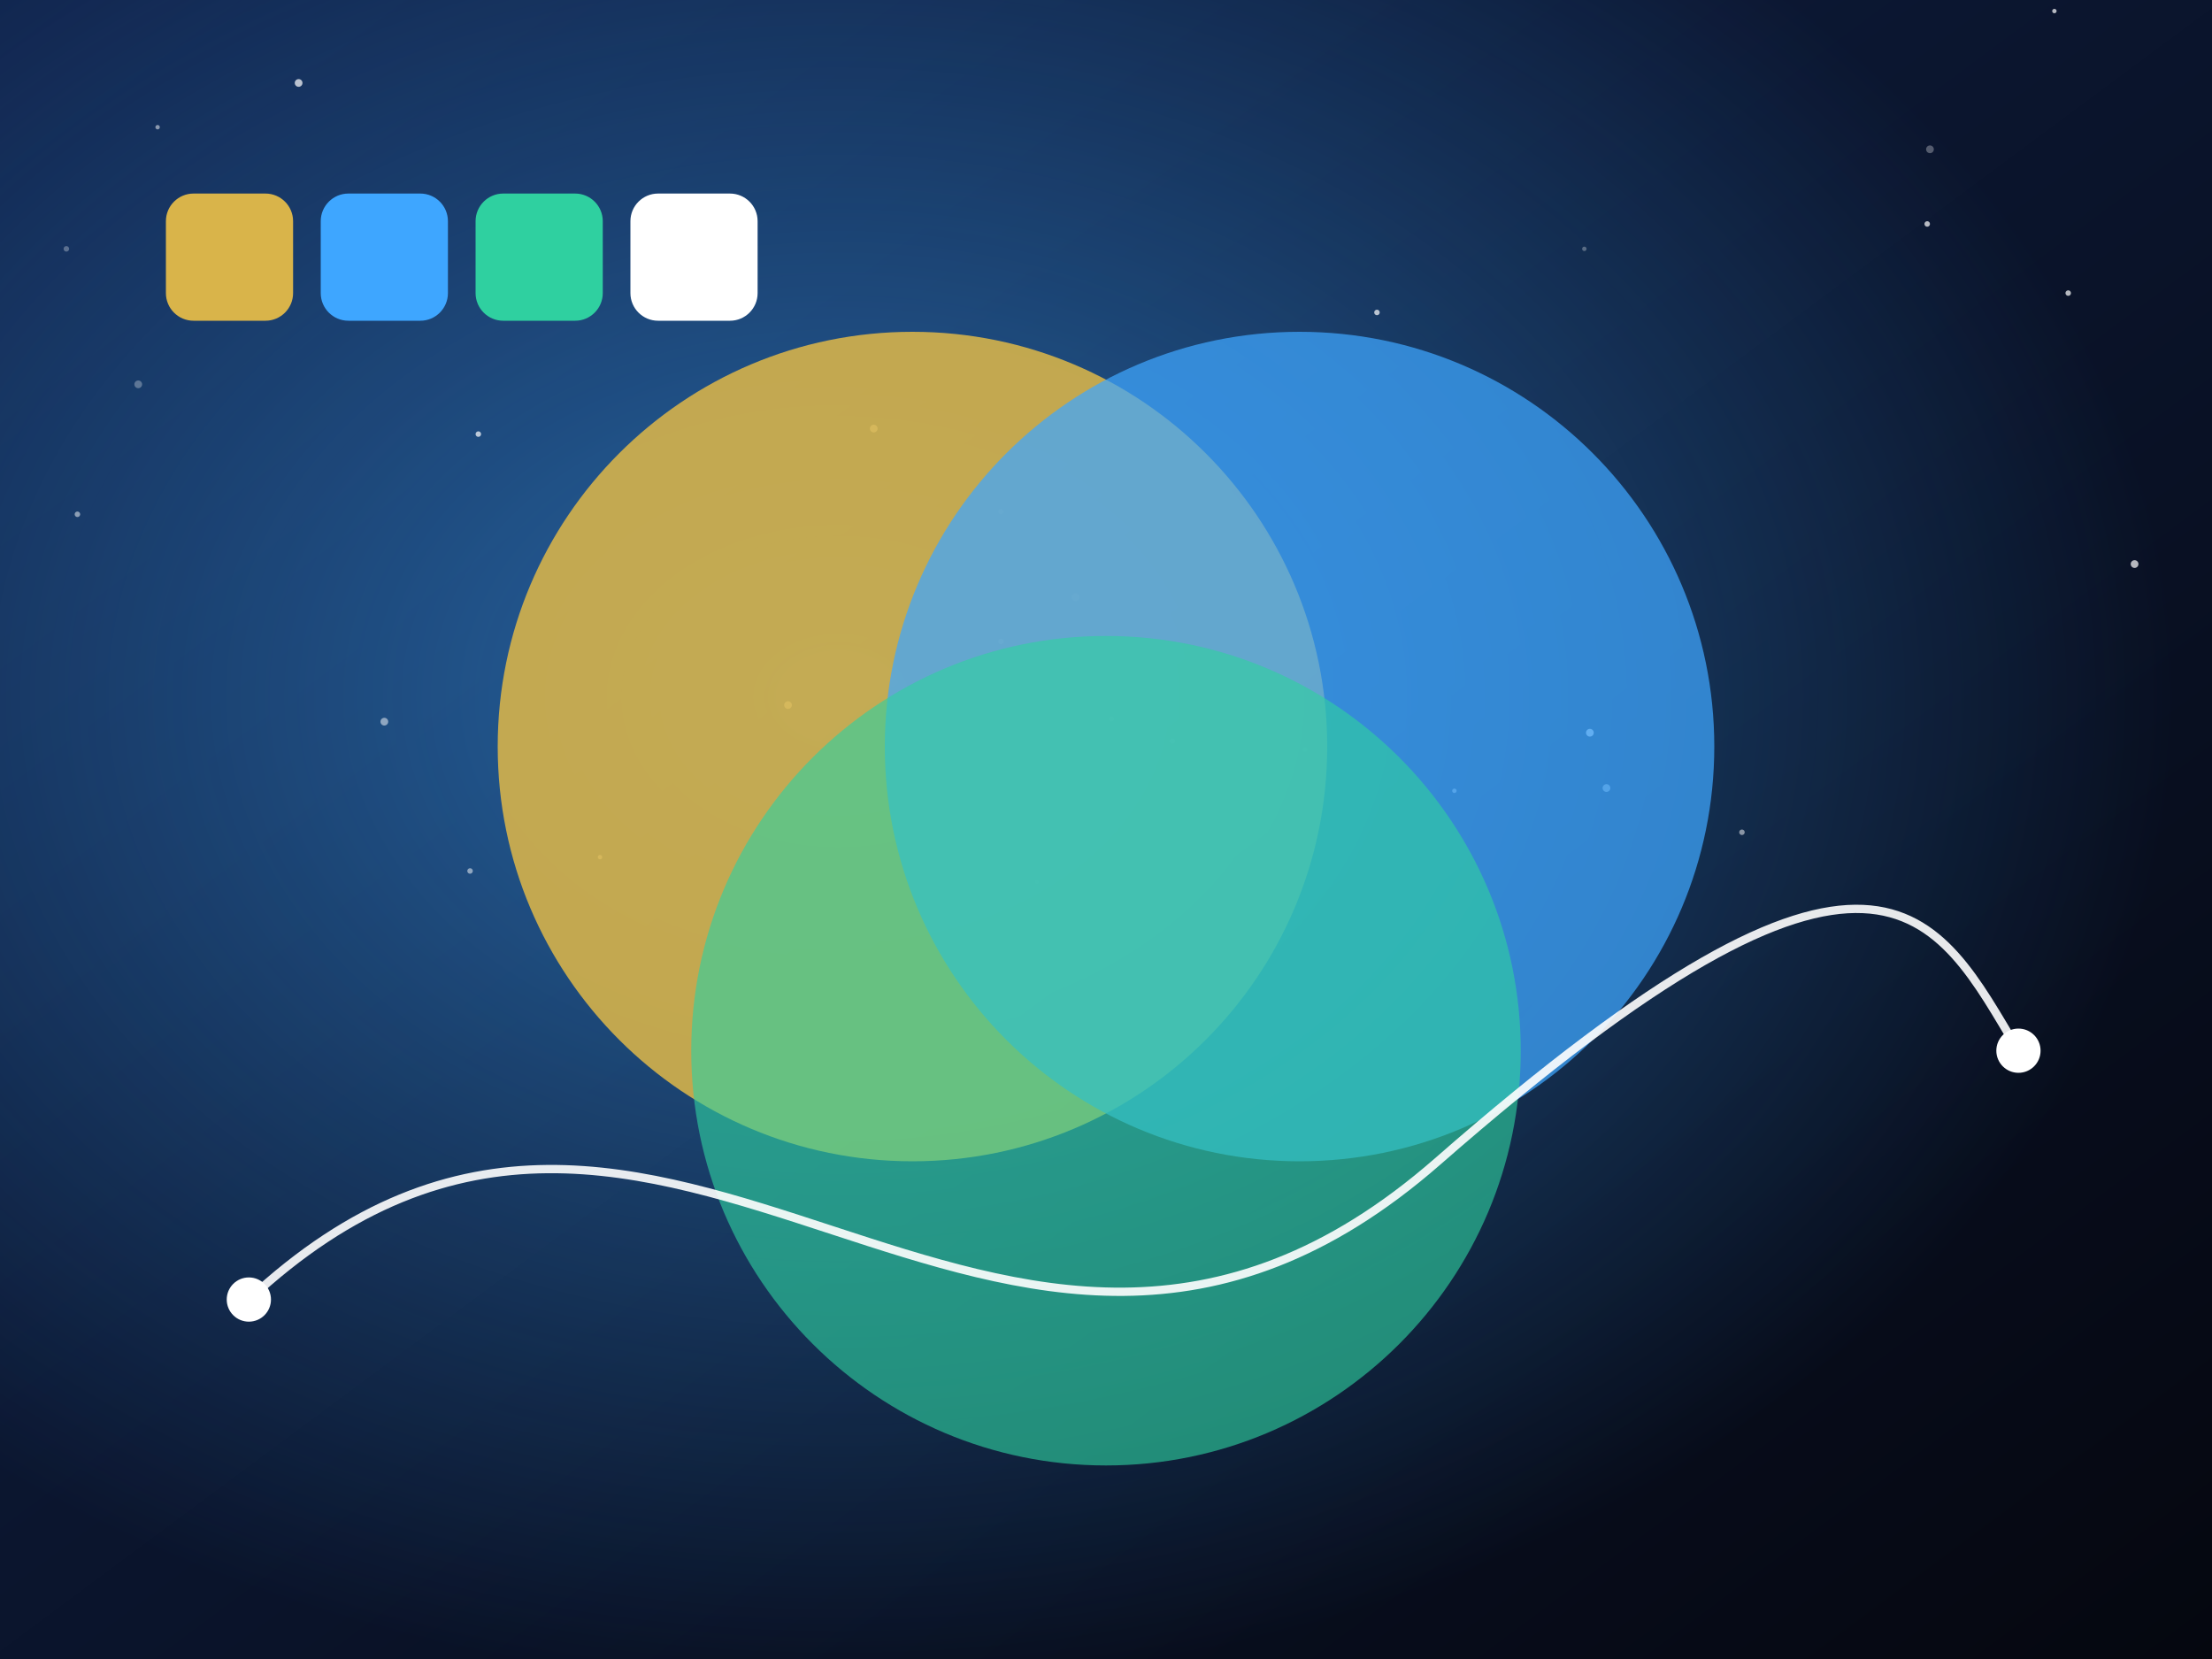
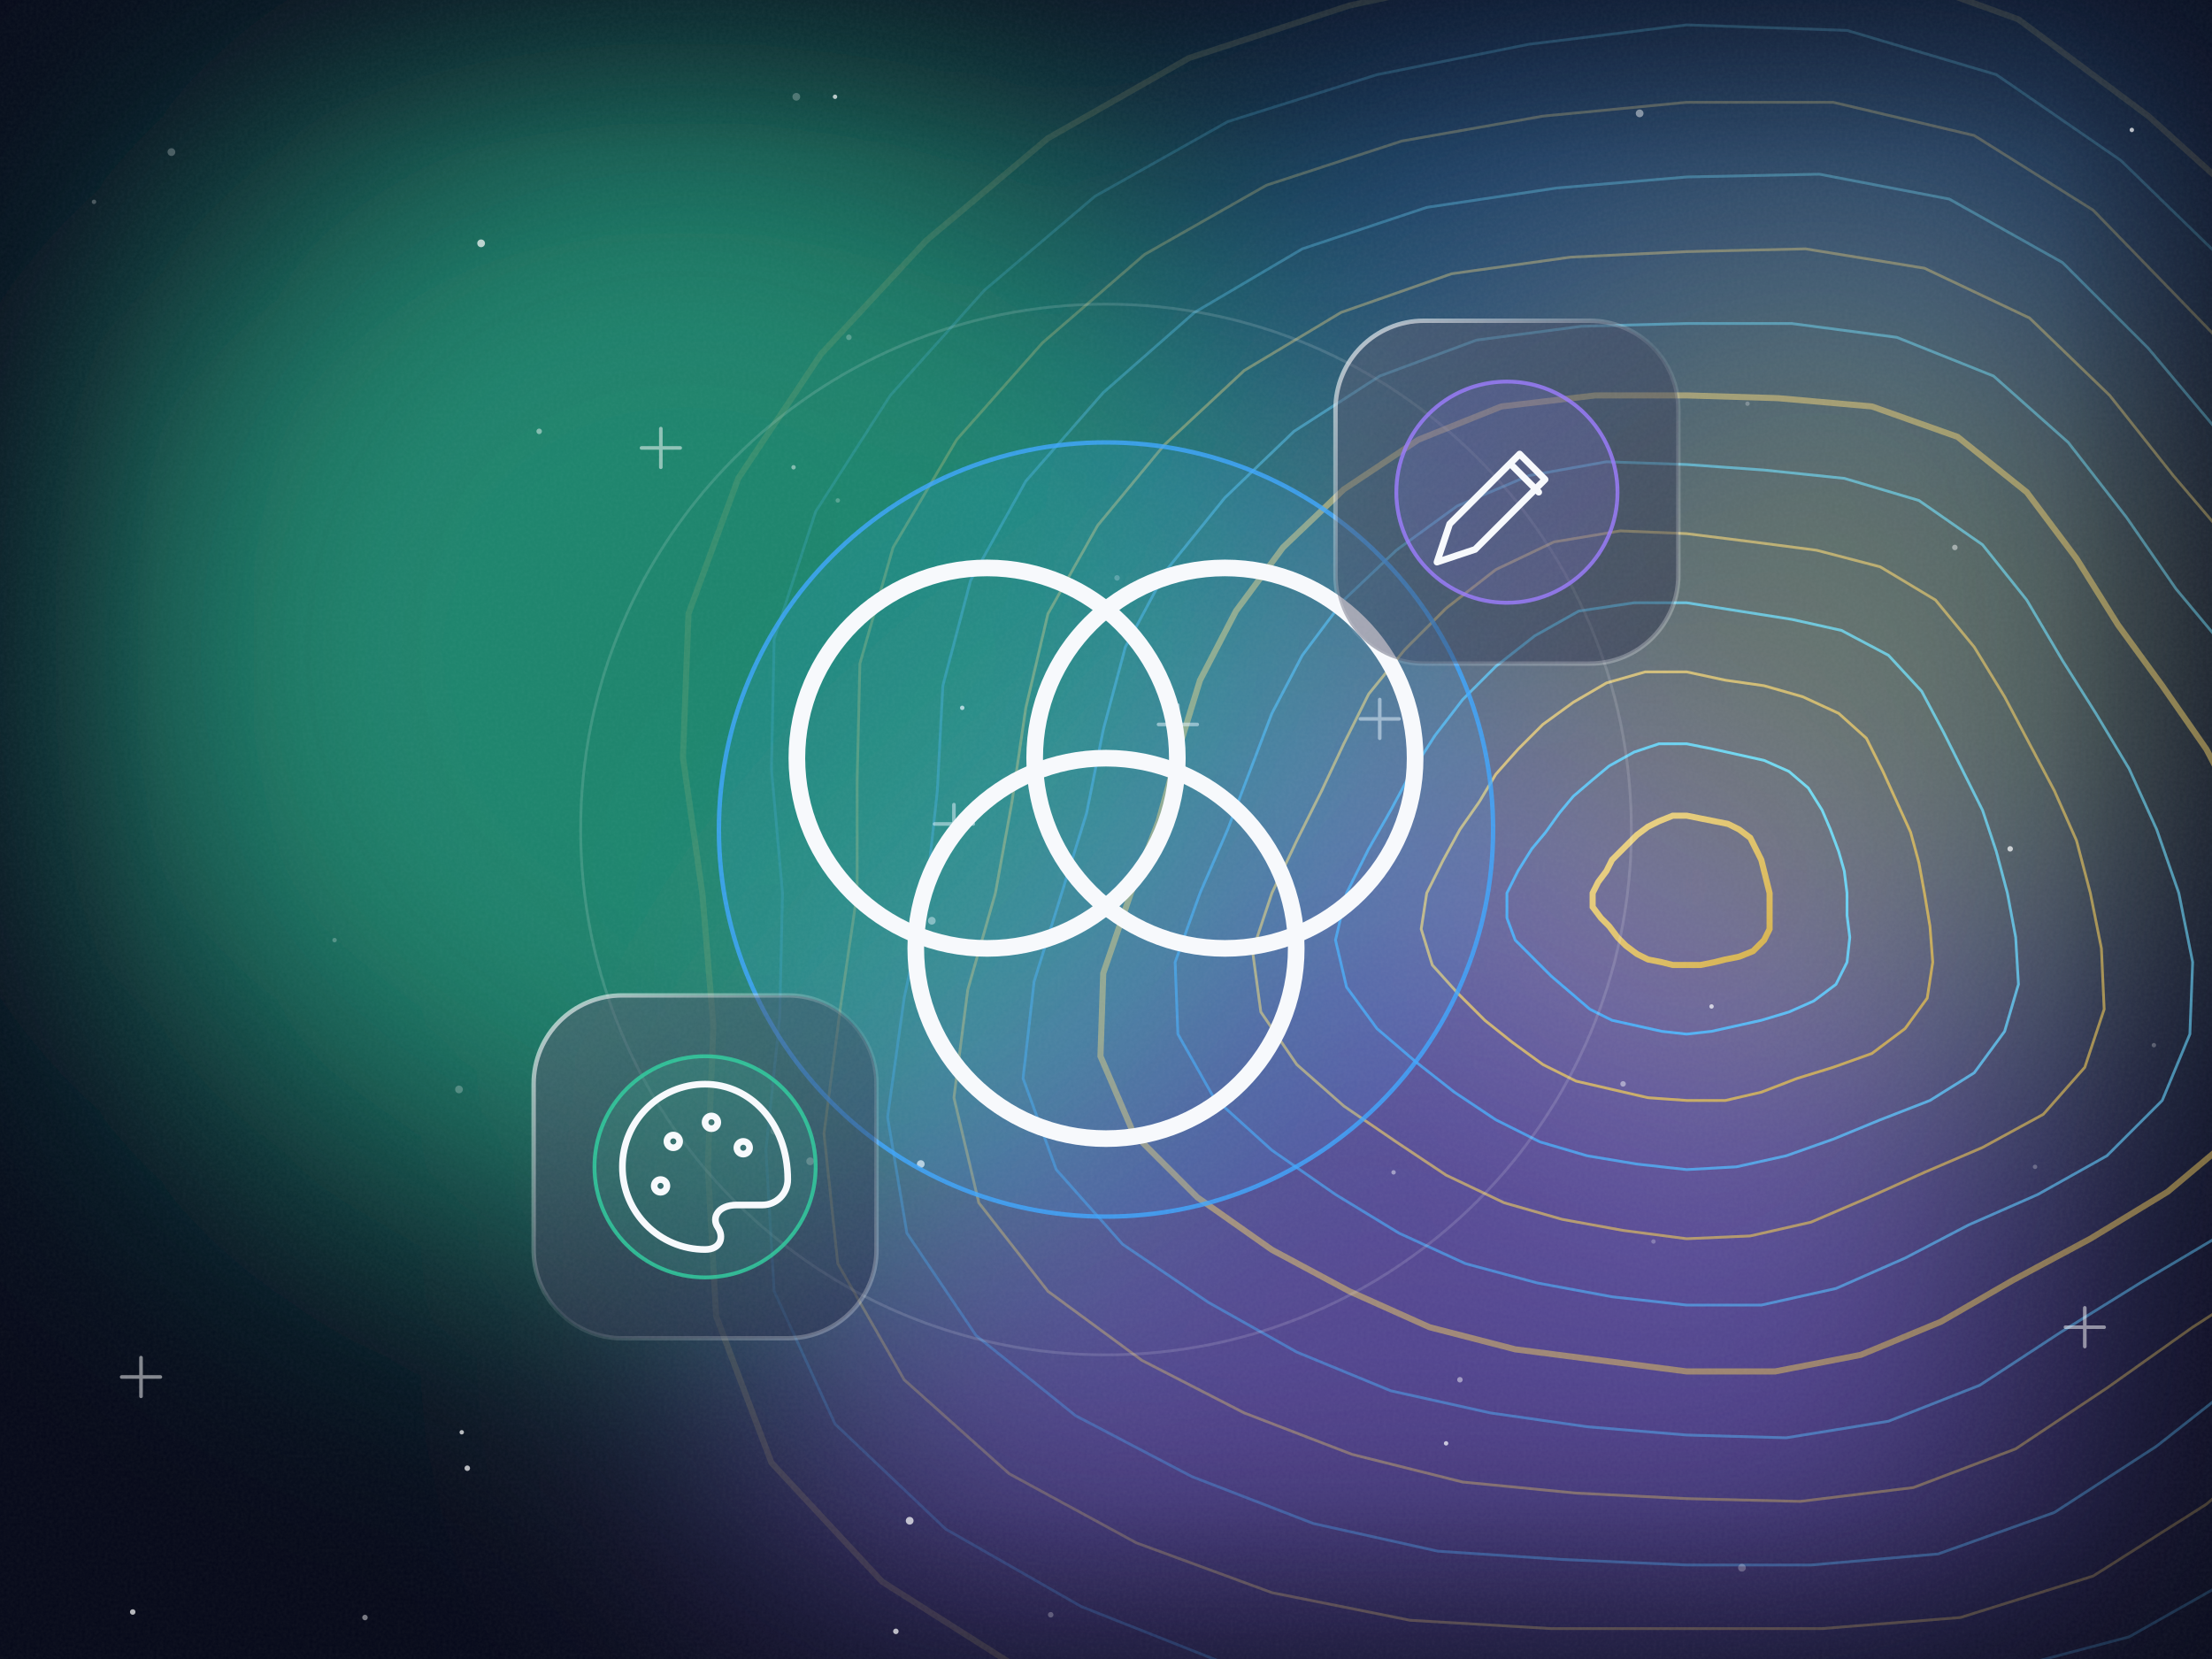
<svg xmlns="http://www.w3.org/2000/svg" viewBox="0 0 800 600" preserveAspectRatio="xMidYMid slice">
  <defs>
-     <linearGradient id="bg" x1="0" y1="0" x2="1" y2="1">
-       <stop offset="0" stop-color="#10224a" />
-       <stop offset="1" stop-color="#05070f" />
+     <linearGradient id="gs" x1="0" y1="0" x2="1" y2="1">
+       <stop offset="0" stop-color="#fff" stop-opacity=".7" />
+       <stop offset=".5" stop-color="#fff" stop-opacity=".08" />
+       <stop offset="1" stop-color="#fff" stop-opacity=".3" />
    </linearGradient>
-     <radialGradient id="gl" cx="0.38" cy="0.42" r="0.6">
-       <stop offset="0" stop-color="#3ea6ff" stop-opacity=".55" />
-       <stop offset="1" stop-color="#3ea6ff" stop-opacity="0" />
+     <linearGradient id="gf" x1="0" y1="0" x2="1" y2="1">
+       <stop offset="0" stop-color="#fff" stop-opacity=".17" />
+       <stop offset="1" stop-color="#fff" stop-opacity=".03" />
+     </linearGradient>
+     <linearGradient id="st1" x1="0" y1="0" x2="1" y2="1">
+       <stop offset="0" stop-color="#f1d98a" />
+       <stop offset="1" stop-color="#d9b44a" />
+     </linearGradient>
+     <linearGradient id="st2" x1="0" y1="1" x2="1" y2="0">
+       <stop offset="0" stop-color="#3ea6ff" />
+       <stop offset="1" stop-color="#7cf0ff" />
+     </linearGradient>
+     <radialGradient id="orb">
+       <stop offset="0" stop-color="#fff6d2" />
+       <stop offset=".35" stop-color="#d9b44a" />
+       <stop offset="1" stop-color="#d9b44a" stop-opacity="0" />
    </radialGradient>
+     <filter id="grain" x="0" y="0" width="100%" height="100%">
+       <feTurbulence type="fractalNoise" baseFrequency=".85" numOctaves="2" seed="4" />
+       <feColorMatrix type="matrix" values="0 0 0 0 1  0 0 0 0 1  0 0 0 0 1  0 0 0 .55 0" />
+     </filter>
+     <filter id="b60" x="-50%" y="-50%" width="200%" height="200%">
+       <feGaussianBlur stdDeviation="60" />
+     </filter>
+     <filter id="b24" x="-50%" y="-50%" width="200%" height="200%">
+       <feGaussianBlur stdDeviation="24" />
+     </filter>
  </defs>
-   <rect width="800" height="600" fill="url(#bg)" />
-   <rect width="800" height="600" fill="url(#gl)" />
-   <circle cx="57" cy="46" r="0.8" fill="#fff" opacity="0.5" />
-   <circle cx="173" cy="157" r="1" fill="#fff" opacity="0.7" />
-   <circle cx="217" cy="310" r="0.8" fill="#fff" opacity="0.7" />
-   <circle cx="697" cy="81" r="1" fill="#fff" opacity="0.7" />
-   <circle cx="402" cy="260" r="1" fill="#fff" opacity="0.7" />
-   <circle cx="455" cy="257" r="1" fill="#fff" opacity="0.3" />
-   <circle cx="28" cy="186" r="1" fill="#fff" opacity="0.5" />
-   <circle cx="389" cy="216" r="1.4" fill="#fff" opacity="0.3" />
-   <circle cx="573" cy="90" r="0.8" fill="#fff" opacity="0.3" />
-   <circle cx="24" cy="90" r="1" fill="#fff" opacity="0.3" />
-   <circle cx="139" cy="261" r="1.4" fill="#fff" opacity="0.5" />
-   <circle cx="526" cy="286" r="0.8" fill="#fff" opacity="0.5" />
-   <circle cx="424" cy="268" r="1" fill="#fff" opacity="0.7" />
-   <circle cx="362" cy="185" r="1" fill="#fff" opacity="0.3" />
-   <circle cx="772" cy="204" r="1.4" fill="#fff" opacity="0.7" />
-   <circle cx="472" cy="271" r="0.8" fill="#fff" opacity="0.5" />
-   <circle cx="285" cy="255" r="1.4" fill="#fff" opacity="0.7" />
-   <circle cx="362" cy="232" r="1" fill="#fff" opacity="0.5" />
-   <circle cx="581" cy="285" r="1.4" fill="#fff" opacity="0.5" />
-   <circle cx="498" cy="113" r="1" fill="#fff" opacity="0.7" />
-   <circle cx="170" cy="315" r="1" fill="#fff" opacity="0.5" />
-   <circle cx="316" cy="155" r="1.4" fill="#fff" opacity="0.7" />
-   <circle cx="575" cy="265" r="1.4" fill="#fff" opacity="0.7" />
-   <circle cx="630" cy="301" r="1" fill="#fff" opacity="0.5" />
-   <circle cx="748" cy="106" r="1" fill="#fff" opacity="0.7" />
-   <circle cx="375" cy="319" r="0.8" fill="#fff" opacity="0.5" />
-   <circle cx="743" cy="4" r="0.8" fill="#fff" opacity="0.7" />
-   <circle cx="108" cy="30" r="1.4" fill="#fff" opacity="0.7" />
-   <circle cx="50" cy="139" r="1.4" fill="#fff" opacity="0.3" />
-   <circle cx="698" cy="54" r="1.4" fill="#fff" opacity="0.3" />
-   <circle cx="330" cy="270" r="150" fill="#d9b44a" opacity=".88" />
-   <circle cx="470" cy="270" r="150" fill="#3ea6ff" opacity=".72" />
-   <circle cx="400" cy="380" r="150" fill="#2fd0a0" opacity=".62" />
-   <path d="M90 470 C 240 330, 360 560, 520 420 S 700 330, 730 380" fill="none" stroke="#fff" stroke-width="3" stroke-linecap="round" opacity=".9" />
-   <circle cx="90" cy="470" r="8" fill="#fff" />
-   <circle cx="730" cy="380" r="8" fill="#fff" />
-   <g>
-     <rect x="60" y="70" width="46" height="46" rx="10" fill="#d9b44a" />
-     <rect x="116" y="70" width="46" height="46" rx="10" fill="#3ea6ff" />
-     <rect x="172" y="70" width="46" height="46" rx="10" fill="#2fd0a0" />
-     <rect x="228" y="70" width="46" height="46" rx="10" fill="#fff" />
+   <rect width="800" height="600" fill="#050818" />
+   <g filter="url(#b60)">
+     <circle cx="661" cy="167" r="240" fill="#3ea6ff" opacity="0.42" />
+     <circle cx="509" cy="488" r="234" fill="#9b7bff" opacity="0.52" />
+     <circle cx="248" cy="235" r="223" fill="#2fd0a0" opacity="0.62" />
+     <circle cx="660" cy="239" r="150" fill="#d9b44a" opacity=".35" />
  </g>
+   <path d="M640 323 L640 327 L640 331 L640 336 L638 340 L634 344 L629 346 L624 347 L620 348 L615 349 L610 349 L605 349 L601 348 L596 347 L592 345 L588 342 L585 339 L582 335 L579 332 L576 328 L576 323 L578 319 L581 315 L583 311 L586 308 L589 305 L592 302 L596 299 L600 297 L605 295 L610 295 L615 296 L620 297 L625 298 L629 300 L633 303 L635 307 L637 311 L638 315 L639 319Z" fill="none" stroke="url(#st1)" stroke-width="2.2" stroke-opacity="0.95" />
+   <path d="M668 323 L668 331 L669 339 L668 348 L664 356 L656 362 L647 366 L637 369 L628 371 L619 373 L610 374 L601 373 L592 371 L583 369 L575 365 L568 359 L561 353 L555 347 L548 340 L545 332 L545 323 L549 315 L554 307 L559 301 L564 294 L569 288 L576 282 L582 277 L591 272 L600 269 L610 269 L620 271 L629 273 L638 275 L647 279 L654 285 L659 293 L662 300 L665 308 L667 315Z" fill="none" stroke="url(#st2)" stroke-width="1.0" stroke-opacity="0.88" />
+   <path d="M696 323 L698 335 L699 348 L697 361 L689 372 L677 381 L663 386 L650 390 L637 395 L624 398 L610 398 L596 397 L583 394 L570 391 L558 385 L547 377 L537 369 L527 359 L518 349 L514 336 L516 323 L522 311 L528 300 L535 290 L541 280 L549 271 L558 262 L569 254 L581 247 L595 243 L610 243 L624 246 L638 248 L652 252 L665 258 L675 267 L681 279 L686 290 L691 301 L694 312Z" fill="none" stroke="url(#st1)" stroke-width="1.0" stroke-opacity="0.81" />
+   <path d="M726 323 L729 339 L730 356 L725 373 L714 388 L698 398 L680 405 L663 412 L646 418 L628 422 L610 423 L592 421 L574 418 L557 413 L541 405 L526 395 L512 384 L498 372 L487 357 L483 340 L487 323 L495 307 L503 293 L510 280 L519 266 L529 253 L541 241 L555 230 L571 221 L591 218 L610 218 L629 221 L648 224 L666 228 L683 237 L695 250 L703 265 L710 279 L717 293 L722 308Z" fill="none" stroke="url(#st2)" stroke-width="1.0" stroke-opacity="0.74" />
+   <path d="M756 323 L760 343 L761 365 L754 386 L739 403 L717 415 L696 424 L676 433 L655 442 L633 447 L610 448 L587 445 L565 441 L544 435 L523 425 L505 413 L486 400 L469 385 L456 366 L453 344 L460 323 L469 304 L478 286 L486 269 L495 251 L508 235 L523 220 L541 206 L562 196 L586 192 L610 193 L634 196 L657 199 L680 205 L700 217 L714 234 L725 252 L734 269 L743 286 L751 304Z" fill="none" stroke="url(#st1)" stroke-width="1.0" stroke-opacity="0.67" />
+   <path d="M788 323 L793 348 L792 374 L782 398 L762 418 L737 432 L712 443 L689 455 L664 466 L637 472 L610 472 L583 469 L556 464 L530 457 L506 446 L483 432 L460 416 L439 397 L426 374 L425 348 L434 323 L444 300 L452 279 L460 258 L471 237 L486 217 L505 199 L527 183 L553 172 L581 167 L610 168 L638 170 L667 173 L694 181 L717 197 L733 217 L746 239 L758 258 L770 278 L780 300Z" fill="none" stroke="url(#st2)" stroke-width="1.0" stroke-opacity="0.60" />
+   <path d="M820 323 L825 352 L823 382 L809 410 L784 431 L756 448 L728 463 L702 478 L673 490 L642 496 L610 496 L579 492 L548 488 L517 480 L488 467 L460 452 L433 433 L410 410 L398 382 L399 352 L409 323 L419 297 L426 272 L434 246 L447 221 L464 198 L486 177 L513 159 L543 147 L577 143 L610 143 L643 144 L677 147 L708 158 L733 178 L751 202 L766 226 L782 248 L798 271 L811 296Z" fill="none" stroke="url(#st1)" stroke-width="2.2" stroke-opacity="0.53" />
+   <path d="M853 323 L858 357 L853 391 L835 421 L806 445 L774 464 L745 482 L716 501 L683 514 L646 520 L610 519 L574 516 L539 511 L503 503 L469 489 L437 471 L406 450 L382 423 L370 390 L374 355 L384 323 L393 294 L399 264 L407 234 L422 206 L443 180 L468 156 L499 136 L534 123 L572 118 L610 117 L648 117 L686 122 L721 136 L748 160 L769 187 L787 213 L807 237 L827 263 L843 291Z" fill="none" stroke="url(#st2)" stroke-width="1.0" stroke-opacity="0.46" />
+   <path d="M887 323 L891 361 L883 399 L859 432 L827 458 L793 480 L762 502 L729 524 L692 538 L651 543 L610 542 L570 540 L529 536 L489 526 L450 511 L413 492 L379 467 L354 435 L345 397 L350 358 L360 323 L366 290 L371 256 L379 222 L397 190 L421 161 L450 134 L485 113 L525 99 L568 93 L610 91 L653 90 L696 97 L734 115 L763 143 L786 172 L809 199 L834 225 L857 254 L875 287Z" fill="none" stroke="url(#st1)" stroke-width="1.0" stroke-opacity="0.39" />
+   <path d="M921 323 L923 365 L911 407 L883 442 L848 471 L813 497 L780 523 L743 547 L701 562 L655 566 L610 566 L565 564 L520 561 L475 551 L431 534 L389 512 L353 483 L328 446 L321 404 L327 361 L335 323 L339 286 L341 248 L351 210 L371 174 L399 142 L432 113 L471 90 L516 75 L563 68 L610 64 L658 63 L705 72 L746 95 L777 126 L803 157 L831 185 L861 213 L888 245 L908 282Z" fill="none" stroke="url(#st2)" stroke-width="1.0" stroke-opacity="0.33" />
+   <path d="M954 323 L954 370 L937 414 L906 452 L869 484 L833 514 L798 544 L757 570 L709 585 L659 589 L610 589 L561 589 L510 586 L460 576 L411 558 L365 533 L327 499 L303 457 L298 410 L304 364 L310 323 L310 282 L311 240 L323 198 L346 159 L377 124 L414 92 L458 67 L507 51 L558 42 L610 37 L663 37 L714 49 L757 76 L790 110 L821 142 L855 171 L890 201 L920 237 L942 278Z" fill="none" stroke="url(#st1)" stroke-width="1.0" stroke-opacity="0.26" />
+   <path d="M986 323 L984 374 L963 421 L929 462 L890 497 L853 532 L816 566 L770 592 L717 606 L663 611 L610 613 L556 615 L500 613 L444 602 L391 581 L342 553 L302 515 L280 467 L277 416 L282 368 L283 323 L279 278 L280 231 L295 185 L322 143 L356 105 L396 71 L444 44 L498 27 L553 16 L610 9 L668 11 L722 27 L767 58 L804 94 L839 126 L880 155 L920 188 L953 227 L975 273Z" fill="none" stroke="url(#st2)" stroke-width="1.0" stroke-opacity="0.19" />
+   <path d="M1018 323 L1012 378 L988 428 L951 472 L912 511 L875 550 L834 587 L783 614 L725 628 L667 632 L610 637 L551 642 L490 641 L429 628 L371 605 L319 572 L279 529 L259 476 L256 422 L258 371 L254 323 L247 274 L249 222 L267 173 L297 128 L335 87 L379 50 L430 21 L488 2 L548 -11 L610 -18 L672 -14 L730 7 L777 42 L817 78 L859 109 L906 139 L951 174 L986 218 L1008 269Z" fill="none" stroke="url(#st1)" stroke-width="2.2" stroke-opacity="0.12" />
+   <circle cx="630" cy="567" r="1.4" fill="#fff" opacity="0.25" />
+   <circle cx="587" cy="392" r="1" fill="#fff" opacity="0.45" />
+   <circle cx="293" cy="420" r="1.4" fill="#fff" opacity="0.45" />
+   <circle cx="324" cy="590" r="1" fill="#fff" opacity="0.7" />
+   <circle cx="404" cy="209" r="1" fill="#fff" opacity="0.25" />
+   <circle cx="771" cy="47" r="0.8" fill="#fff" opacity="0.7" />
+   <circle cx="132" cy="585" r="1" fill="#fff" opacity="0.45" />
+   <circle cx="370" cy="280" r="1" fill="#fff" opacity="0.7" />
+   <circle cx="337" cy="333" r="1.4" fill="#fff" opacity="0.45" />
+   <circle cx="302" cy="35" r="0.8" fill="#fff" opacity="0.7" />
+   <circle cx="287" cy="169" r="0.8" fill="#fff" opacity="0.45" />
+   <circle cx="593" cy="41" r="1.4" fill="#fff" opacity="0.45" />
+   <circle cx="619" cy="364" r="0.8" fill="#fff" opacity="0.7" />
+   <circle cx="329" cy="550" r="1.4" fill="#fff" opacity="0.7" />
+   <circle cx="62" cy="55" r="1.4" fill="#fff" opacity="0.25" />
+   <circle cx="280" cy="409" r="1.4" fill="#fff" opacity="0.25" />
+   <circle cx="528" cy="499" r="1" fill="#fff" opacity="0.45" />
+   <circle cx="736" cy="422" r="0.8" fill="#fff" opacity="0.25" />
+   <circle cx="34" cy="73" r="0.8" fill="#fff" opacity="0.25" />
+   <circle cx="727" cy="307" r="1" fill="#fff" opacity="0.7" />
+   <circle cx="402" cy="224" r="0.8" fill="#fff" opacity="0.25" />
+   <circle cx="632" cy="146" r="0.8" fill="#fff" opacity="0.25" />
+   <circle cx="48" cy="583" r="1" fill="#fff" opacity="0.7" />
+   <circle cx="523" cy="522" r="0.8" fill="#fff" opacity="0.7" />
+   <circle cx="288" cy="35" r="1.4" fill="#fff" opacity="0.25" />
+   <circle cx="707" cy="198" r="1" fill="#fff" opacity="0.45" />
+   <circle cx="598" cy="449" r="0.8" fill="#fff" opacity="0.25" />
+   <circle cx="169" cy="531" r="1" fill="#fff" opacity="0.7" />
+   <circle cx="166" cy="394" r="1.4" fill="#fff" opacity="0.25" />
+   <circle cx="779" cy="378" r="0.8" fill="#fff" opacity="0.25" />
+   <circle cx="307" cy="122" r="1" fill="#fff" opacity="0.25" />
+   <circle cx="195" cy="156" r="1" fill="#fff" opacity="0.45" />
+   <circle cx="167" cy="518" r="0.8" fill="#fff" opacity="0.7" />
+   <circle cx="504" cy="424" r="0.8" fill="#fff" opacity="0.45" />
+   <circle cx="333" cy="421" r="1.4" fill="#fff" opacity="0.7" />
+   <circle cx="348" cy="256" r="0.8" fill="#fff" opacity="0.7" />
+   <circle cx="174" cy="88" r="1.4" fill="#fff" opacity="0.7" />
+   <circle cx="380" cy="584" r="1" fill="#fff" opacity="0.25" />
+   <circle cx="121" cy="340" r="0.8" fill="#fff" opacity="0.25" />
+   <circle cx="303" cy="181" r="0.8" fill="#fff" opacity="0.25" />
+   <path d="M754 473V487M747 480H761" stroke="#fff" stroke-opacity=".5" stroke-width="1.3" stroke-linecap="round" />
+   <path d="M499 253V267M492 260H506" stroke="#fff" stroke-opacity=".5" stroke-width="1.3" stroke-linecap="round" />
+   <path d="M426 255V269M419 262H433" stroke="#fff" stroke-opacity=".5" stroke-width="1.3" stroke-linecap="round" />
+   <path d="M51 491V505M44 498H58" stroke="#fff" stroke-opacity=".5" stroke-width="1.3" stroke-linecap="round" />
+   <path d="M239 155V169M232 162H246" stroke="#fff" stroke-opacity=".5" stroke-width="1.3" stroke-linecap="round" />
+   <path d="M345 291V305M338 298H352" stroke="#fff" stroke-opacity=".5" stroke-width="1.3" stroke-linecap="round" />
+   <circle cx="400" cy="300" r="190" fill="none" stroke="#fff" stroke-opacity=".14" />
+   <circle cx="400" cy="300" r="140" fill="#3ea6ff" opacity=".12" />
+   <circle cx="400" cy="300" r="140" fill="none" stroke="#3ea6ff" stroke-opacity=".8" stroke-width="1.6" />
+   <g transform="translate(400 300) scale(4.3)" fill="none" stroke="#f7f9fc" stroke-width="1.4" stroke-linecap="round" stroke-linejoin="round">
+     <circle cx="-10" cy="-6" r="16" />
+     <circle cx="10" cy="-6" r="16" />
+     <circle cx="0" cy="10" r="16" />
+   </g>
+   <rect x="483" y="116" width="124" height="124" rx="32" fill="#0a1030" opacity=".4" />
+   <rect x="483" y="116" width="124" height="124" rx="32" fill="url(#gf)" stroke="url(#gs)" stroke-width="1.6" />
+   <circle cx="545" cy="178" r="40" fill="#9b7bff" opacity=".16" />
+   <circle cx="545" cy="178" r="40" fill="none" stroke="#9b7bff" stroke-opacity=".8" stroke-width="1.4" />
+   <g transform="translate(545 178) scale(1.15)" fill="none" stroke="#f7f9fc" stroke-width="2.1" stroke-linecap="round" stroke-linejoin="round">
+     <path d="M-22 22l4-12 22-22 8 8-22 22z M2 -8l8 8" />
+   </g>
+   <rect x="193" y="360" width="124" height="124" rx="32" fill="#0a1030" opacity=".4" />
+   <rect x="193" y="360" width="124" height="124" rx="32" fill="url(#gf)" stroke="url(#gs)" stroke-width="1.6" />
+   <circle cx="255" cy="422" r="40" fill="#2fd0a0" opacity=".16" />
+   <circle cx="255" cy="422" r="40" fill="none" stroke="#2fd0a0" stroke-opacity=".8" stroke-width="1.4" />
+   <g transform="translate(255 422) scale(1.15)" fill="none" stroke="#f7f9fc" stroke-width="2.1" stroke-linecap="round" stroke-linejoin="round">
+     <path d="M0 -26a26 26 0 1 0 0 52c5 0 6-4 4-7s0-7 6-7h8a8 8 0 0 0 8-8c0-18-12-30-26-30z" />
+     <circle cx="-10" cy="-8" r="2" />
+     <circle cx="2" cy="-14" r="2" />
+     <circle cx="12" cy="-6" r="2" />
+     <circle cx="-14" cy="6" r="2" />
+   </g>
+   <rect width="800" height="600" filter="url(#grain)" opacity="0.08" />
</svg>
